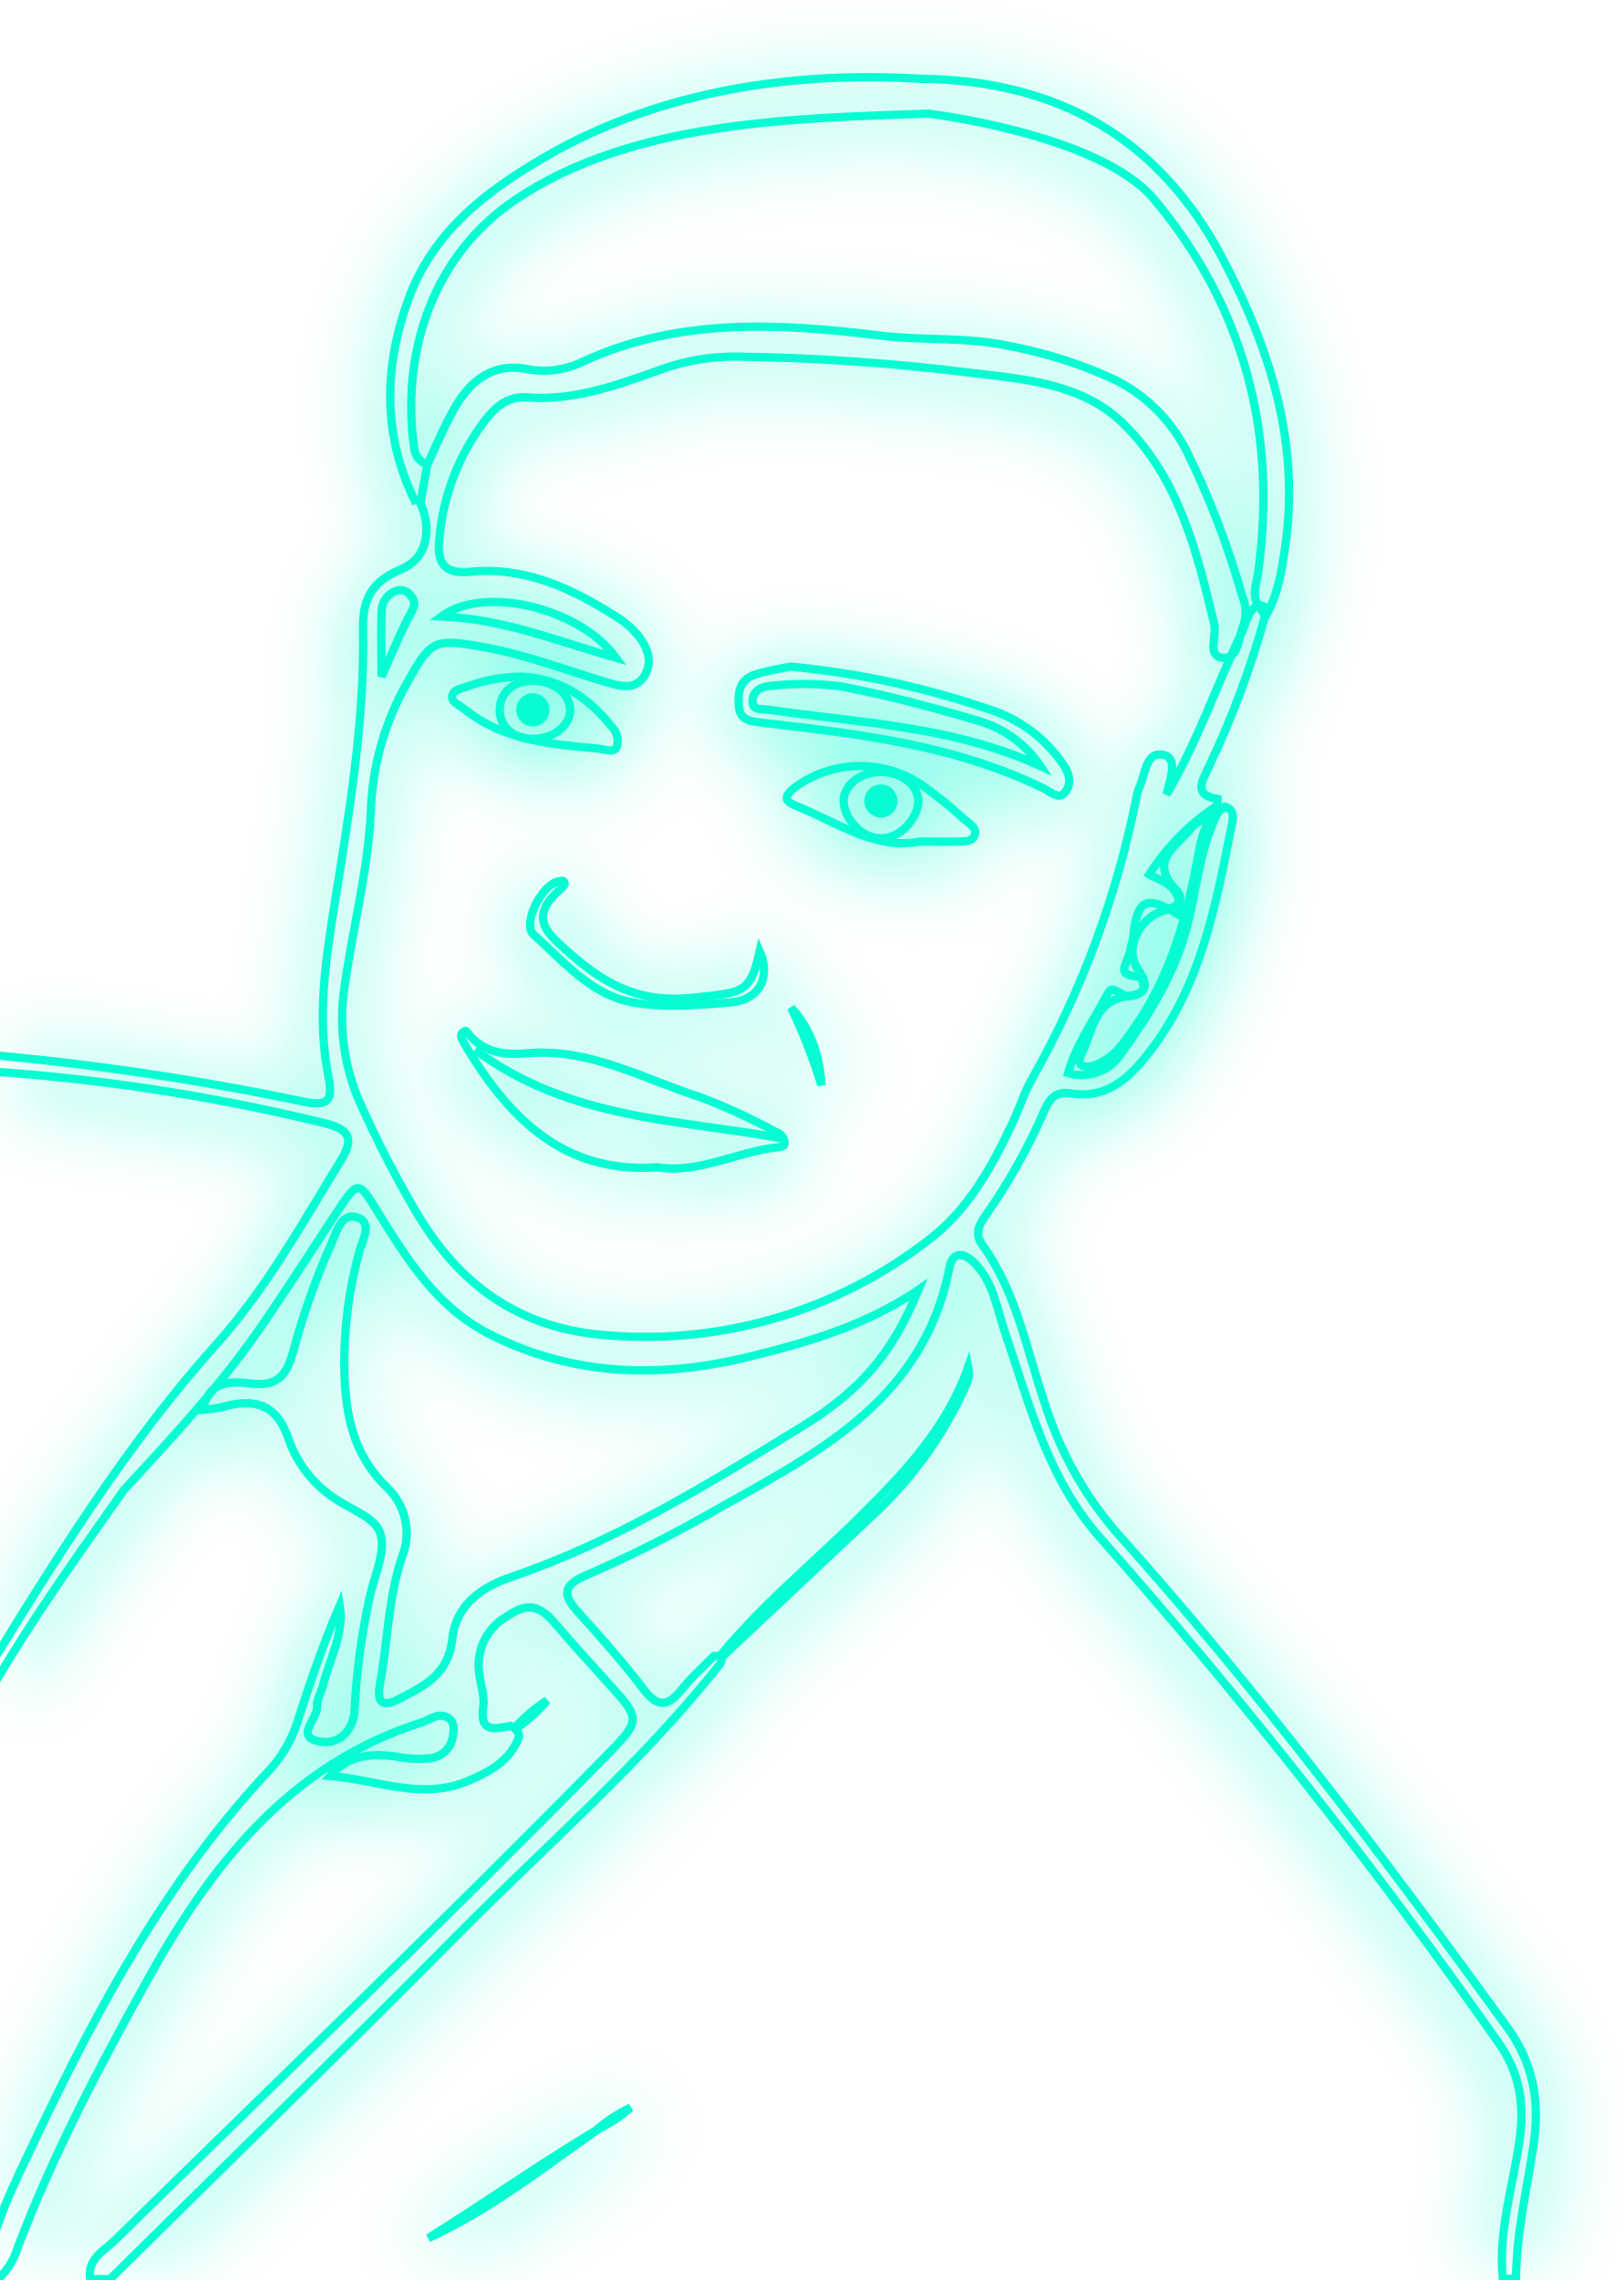
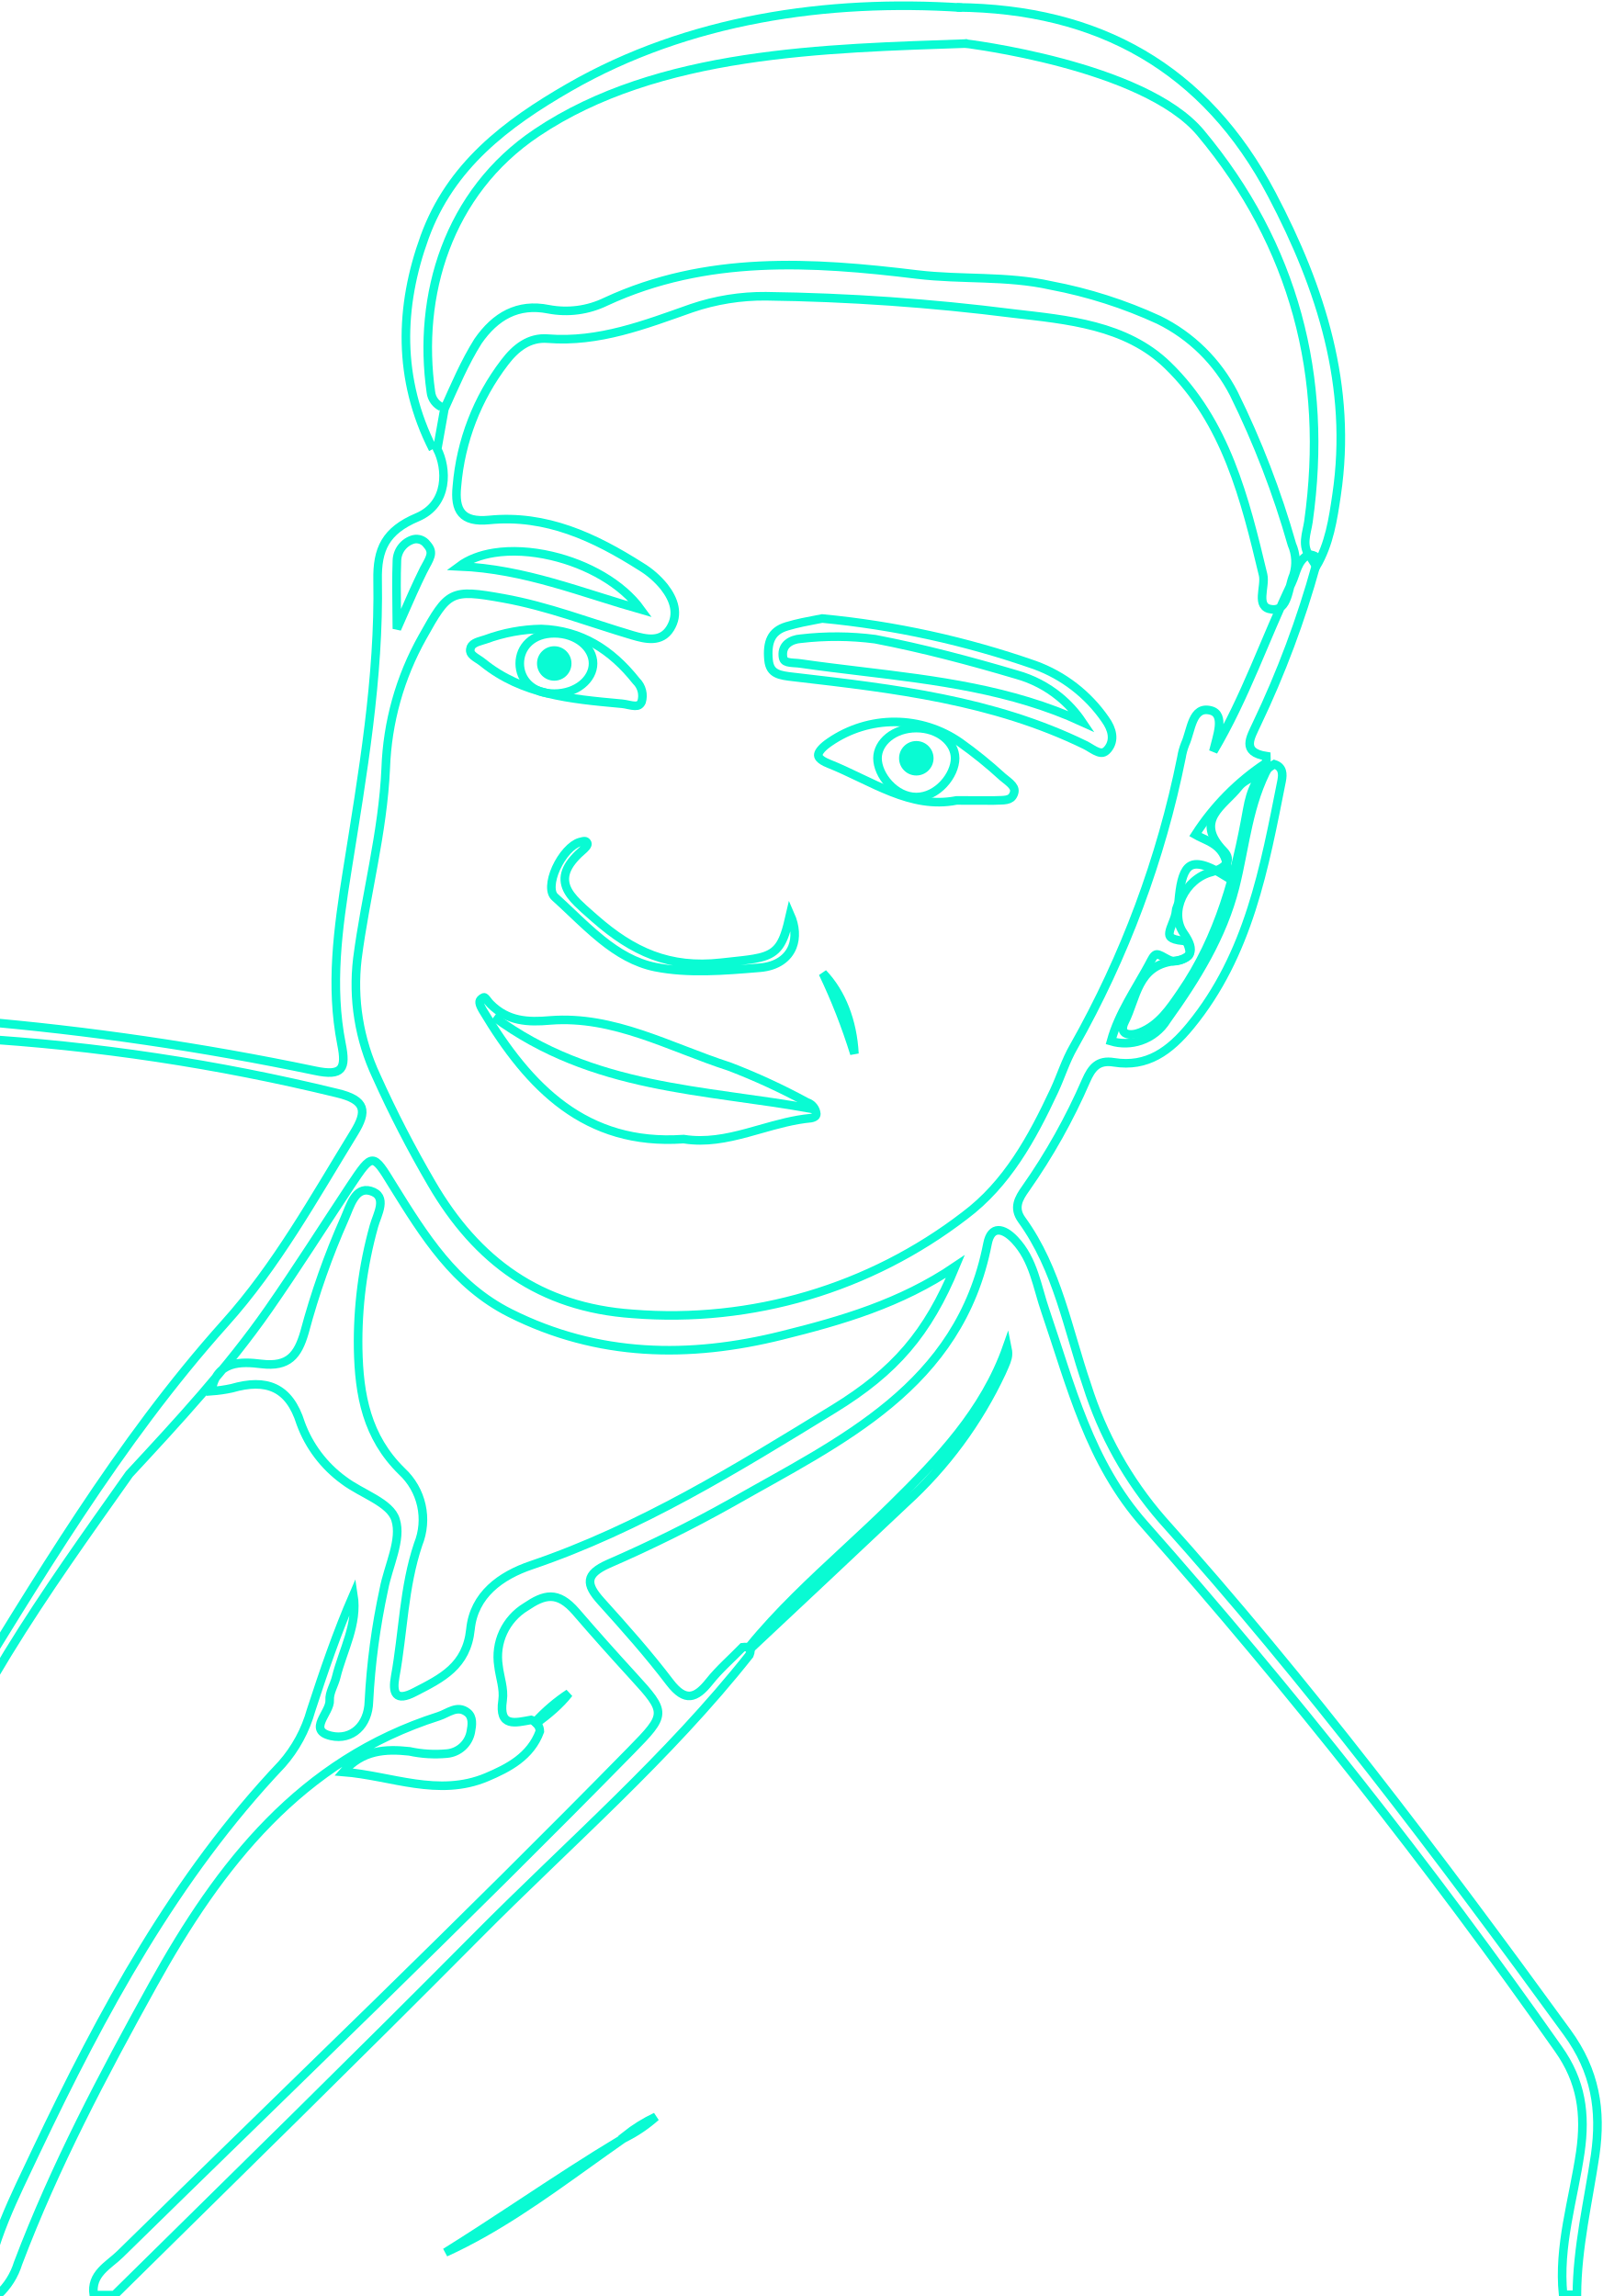
- <svg xmlns="http://www.w3.org/2000/svg" width="589" height="827" viewBox="0 0 589 827" fill="none">
-   <g filter="url(#filter0_d)">
-     <path d="M337.5 41.175C287.981 42.918 229.512 43.871 187.179 72.314C156.181 93.119 145.477 129.109 150.288 162.783C150.412 163.96 150.856 165.081 151.572 166.024C152.186 166.835 152.981 167.487 153.89 167.933M335.5 28.674C288.522 25.607 239.904 32.687 198.544 56.469C176.505 69.157 157.113 83.859 148.093 108.724C139.297 132.936 138.581 158.205 151 182.674M-5.425 826.554C-3.441 808.514 5.128 792.369 12.615 776.404C35.615 727.997 60.991 680.853 98.333 641.437C103.092 636.018 106.566 629.594 108.496 622.645C112.915 609.085 117.516 595.586 123.258 582.356C124.882 592.699 119.59 601.599 117.245 611.13C116.584 613.836 114.81 616.512 114.99 619.127C115.291 623.457 106.962 629.681 115.501 631.605C122.687 633.228 128.46 627.937 128.67 619.578C129.35 606.431 131.09 593.36 133.872 580.492C135.435 572.254 140.186 563.144 137.961 556.169C136.127 550.156 126.085 547.149 119.921 542.459C113.048 537.474 107.814 530.555 104.888 522.585C100.889 509.777 92.861 506.83 80.835 510.318C78.497 510.827 76.126 511.168 73.739 511.34C75.393 500.637 84.142 500.967 91.178 501.839C100.649 502.982 103.866 498.833 106.211 490.775C109.828 477.211 114.503 463.951 120.191 451.118C122.086 446.878 123.829 439.933 129.211 441.466C135.495 443.27 131.527 449.674 130.414 453.763C126.542 467.678 124.689 482.076 124.912 496.518C125.213 512.663 127.919 527.335 140.155 539.302C143.574 542.469 145.949 546.601 146.964 551.15C147.978 555.698 147.586 560.448 145.838 564.768C140.787 579.801 140.636 595.525 137.84 610.889C136.818 616.542 137.84 619.909 144.726 616.271C154.076 611.461 162.765 607.251 164.088 594.413C165.291 582.387 174.641 575.652 185.345 572.044C223.288 559.145 257.023 538.249 290.847 517.504C312.164 504.395 323.559 491.196 333.211 467.834C314.028 480.823 293.433 486.746 272.717 491.887C240.396 499.945 208.586 499.464 177.949 484.1C158.556 474.359 147.882 457.041 137.059 439.632C130.023 428.117 129.963 428.027 122.236 439.632C112.735 454.004 103.505 468.586 93.673 482.717C79.301 503.342 62.194 521.803 45.086 540.264C15.922 581.545 -13.813 622.465 -30.26 671.022C-33.056 679.29 -34.619 687.979 -36.995 696.428C-37.987 699.945 -37.836 704.997 -44 703.794V696.578C-39.7 693.782 -40.392 688.881 -39.58 684.912C-35.405 663.655 -27.517 643.3 -16.279 624.78C13.005 577.486 41.057 529.41 78.43 487.678C96.469 467.624 109.458 444.022 123.529 421.142C128.069 413.715 127.798 409.776 117.516 407.341C75.91 397.189 33.476 390.799 -9.274 388.249C-11.709 388.099 -15.678 390.053 -15.858 385.603C-16.069 380.462 -11.979 381.845 -8.913 382.146C30.97 385.524 70.611 391.328 109.789 399.524C119.62 401.629 120.793 398.742 119.109 390.264C115.08 369.909 117.876 349.945 121.124 329.56C126.445 296.096 132.308 262.512 131.707 228.417C131.496 217.563 134.473 211.159 145.537 206.469C156.602 201.779 155.897 189.319 152.5 182.674L155 168.674C158.588 160.689 162.073 152.424 166.734 145.014C172.747 136.355 180.565 131.724 191.328 133.889C198.094 135.182 205.096 134.254 211.292 131.243C246.379 114.978 283.12 117.293 319.891 121.772C335.405 123.637 351.1 122.133 366.554 125.591C379.546 128.047 392.188 132.085 404.197 137.617C415.431 143.157 424.59 152.158 430.324 163.294C438.66 180.193 445.443 197.814 450.589 215.94C452.054 219.291 452.267 223.057 451.19 226.553C449.206 231.063 449.446 239.211 443.553 238.58C437.66 237.948 441.509 230.672 440.547 226.553C434.203 200.005 427.618 173.126 407.234 153.402C392.652 139.271 372.176 137.557 353.355 135.362C324.758 131.734 295.979 129.727 267.155 129.349C258.333 129.273 249.56 130.686 241.208 133.528C224.972 139.241 208.887 145.555 191.027 144.142C184.563 143.631 179.843 147.359 175.994 152.44C166.437 164.934 160.666 179.908 159.368 195.585C158.466 204.184 161.082 208.333 170.613 207.401C190.426 205.417 207.414 213.414 223.559 223.667C226.658 225.541 229.405 227.942 231.677 230.762C235.105 235.182 236.848 240.203 233.752 245.224C230.655 250.245 225.303 249.013 220.673 247.66C205.64 243.21 191.118 237.527 175.573 234.731C157.053 231.394 156.331 232.206 147.341 248.291C139.485 262.306 135.094 277.995 134.533 294.052C133.541 316.541 127.498 338.309 124.641 360.528C122.983 374.518 125.275 388.693 131.256 401.448C137.012 414.249 143.446 426.734 150.528 438.851C166.253 465.91 188.291 482.146 220.703 484.371C262.203 487.696 303.458 475.48 336.458 450.095C351.25 439.031 359.969 423.036 367.666 406.56C370.042 401.478 371.665 396.036 374.491 391.166C392.276 359.72 404.961 325.653 412.074 290.233C412.325 288.649 412.748 287.096 413.337 285.603C415.532 280.853 415.682 272.103 422.357 273.877C427.468 275.26 424.431 282.897 423.199 288.129C434.353 269.307 441.238 248.772 450.469 229.47C452.183 225.922 452.423 221.532 456.482 219.458C458.737 219.698 460.33 220.39 459.038 223.126C453.781 242.191 446.849 260.754 438.322 278.598C436.217 283.228 432.73 288.429 441.719 289.812C442.14 296.637 435.015 296.668 432.068 300.486C426.897 307.131 416.283 312.092 426.807 322.915C429.994 326.193 427.288 328.929 422.658 330.191C413.337 332.506 407.624 344.112 412.826 351.568C417.366 358.003 415.201 360.588 409.308 361.31C396.68 362.903 396.41 374.268 392.321 382.356C389.855 387.167 394.275 387.558 397.643 386.205C404.287 383.559 408.015 377.876 411.924 372.194C425.213 352.922 431.016 330.973 435.015 308.423C436.217 301.719 438.352 296.126 444.456 292.609C447.462 293.571 447.462 296.036 447.011 298.411C440.998 328.658 435.586 358.995 415.141 383.92C408.015 392.609 400.108 398.472 388.532 396.608C382.91 395.676 380.745 398.562 378.761 403.072C373.038 416.281 365.987 428.873 357.714 440.655C355.249 444.112 353.385 447.419 356.361 451.538C368.869 468.796 372.387 489.662 379.091 509.205C384.504 526.465 393.419 542.422 405.279 556.079C456.121 612.783 501.882 673.517 546.59 735.033C556.422 748.532 558.617 762.092 556.362 777.877C553.957 794.053 550.078 810.078 549.988 826.554H545.177C543.464 809.537 548.755 793.481 551.191 776.825C553.115 763.475 551.551 752.05 543.493 740.745C498.835 677.138 450.654 616.078 399.176 557.853C379.933 536.115 373.559 509.536 364.69 483.589C361.683 474.96 360.571 465.549 353.926 458.544C350.017 454.395 345.688 453.373 344.425 459.897C334.654 509.867 293.313 528.508 255.159 550.276C241.218 558.096 226.888 565.201 212.224 571.563C203.986 575.231 204.287 578.688 209.608 584.611C217.937 593.842 226.205 603.132 233.661 612.964C238.983 619.879 242.681 618.616 247.402 612.693C250.859 608.334 255.129 604.666 259.007 600.667C261.112 600.426 262.405 600.877 261.382 603.373C233.03 639.212 198.454 669.037 166.433 701.328C124.641 743.421 82.248 784.912 39.915 826.674H32.699C31.556 819.248 37.9 816.332 41.899 812.393C101.611 753.794 161.743 696.217 220.011 636.776C232.489 624.058 232.579 623.547 220.853 610.739C214.118 603.373 207.414 595.886 200.919 588.34C194.425 580.793 189.735 582.326 183.391 586.596C179.942 588.693 177.195 591.767 175.498 595.429C173.801 599.091 173.231 603.174 173.86 607.161C174.311 611.13 175.874 615.099 175.303 619.188C173.86 628.779 179.723 627.005 185.285 626.013C186.145 626.274 186.9 626.802 187.441 627.521C187.981 628.24 188.279 629.112 188.292 630.012C185.074 638.791 177.287 642.82 169.741 646.007C152.903 653.102 136.487 645.495 119.771 644.173C126.355 636.506 134.443 636.085 142.801 636.987C147.104 637.923 151.526 638.186 155.91 637.768C157.929 637.58 159.832 636.739 161.33 635.371C162.827 634.004 163.838 632.186 164.208 630.192C164.659 627.817 165.05 625.021 163.006 623.427C159.458 620.661 156.301 623.698 152.994 624.75C104.888 640.084 76.656 676.344 53.414 718.316C35.916 749.885 19.109 781.725 6.301 815.55C5.008 819.764 2.622 823.561 -0.614 826.554H-5.425Z" stroke="#09FBD3" stroke-width="3" />
-     <path d="M410.558 342.358C410.755 341.85 411.041 341.11 411.103 340.331C411.342 337.732 411.642 335.322 412.157 333.282C412.678 331.218 413.377 329.707 414.295 328.765C415.14 327.897 416.276 327.4 418.038 327.567C419.884 327.741 422.406 328.653 425.818 330.722L428.243 332.193L428.094 329.361C427.97 327.01 427.396 325.15 426.46 323.647C425.527 322.147 424.294 321.097 423 320.279C421.883 319.573 420.665 319.008 419.552 318.492C419.403 318.424 419.257 318.356 419.112 318.288C418.323 317.92 417.592 317.566 416.923 317.179C423.319 307.22 431.722 298.703 441.596 292.173L442.641 293.184C439.056 299.733 436.986 306.672 435.394 313.644C434.67 316.813 434.042 320.009 433.418 323.179C433.32 323.676 433.223 324.172 433.125 324.667C432.401 328.334 431.663 331.963 430.764 335.537C426.446 352.663 417.232 367.509 407.066 381.693L407.036 381.735L407.009 381.78C404.909 385.187 401.684 387.754 397.892 389.036C394.523 390.176 390.894 390.238 387.506 389.232C388.852 384.327 390.993 379.813 393.422 375.372C394.501 373.399 395.667 371.392 396.842 369.368C398.485 366.539 400.148 363.676 401.621 360.826L401.622 360.823C402.244 359.614 402.765 359.204 403.075 359.063C403.347 358.939 403.681 358.919 404.238 359.107C404.791 359.295 405.365 359.617 406.094 360.025C406.158 360.061 406.224 360.098 406.292 360.136C407.037 360.553 407.98 361.07 408.972 361.298L409.153 361.34L409.338 361.336C411.087 361.301 412.781 360.727 414.19 359.696C414.642 359.431 414.83 358.981 414.871 358.863C414.957 358.622 414.966 358.407 414.968 358.325C414.974 358.122 414.951 357.918 414.93 357.769C414.884 357.445 414.799 357.053 414.7 356.682C414.603 356.314 414.475 355.906 414.331 355.564C414.262 355.401 414.163 355.19 414.03 354.995C413.964 354.898 413.855 354.754 413.695 354.616C413.548 354.489 413.233 354.261 412.77 354.223L412.764 354.222C410.103 354.011 408.878 353.462 408.344 352.982C407.937 352.615 407.776 352.142 407.906 351.265C408.042 350.339 408.459 349.285 408.963 348.014C408.981 347.968 408.999 347.923 409.017 347.877C409.499 346.658 410.079 345.181 410.173 343.792L410.177 343.742V343.691C410.177 343.423 410.275 343.095 410.509 342.484C410.525 342.444 410.541 342.402 410.558 342.358Z" stroke="#09FBD3" stroke-width="3" />
-     <path d="M333.712 28.573C383.081 29.024 420.372 49.674 443.614 93.901C460.811 126.643 471.756 160.828 466.193 198.562C464.931 207.221 463.638 215.82 459.098 223.547L457.174 220.54C453.746 216.541 455.76 212.151 456.362 207.972C463.487 157.311 451.401 111.46 418.779 72.374C398.935 48.591 336.5 41.175 336.5 41.175" stroke="#09FBD3" stroke-width="3" />
-     <path d="M315.755 550.429L315.745 550.438L315.735 550.447C297.811 567.35 279.849 584.234 261.848 601.099L261.329 600.507C271.372 588.18 282.973 577.414 294.663 566.564C300.229 561.398 305.815 556.213 311.264 550.832C327.129 535.163 343.335 518.428 351.264 495.766C351.505 496.943 351.596 497.792 351.556 498.575C351.476 500.129 350.877 501.479 349.346 504.881C341.263 522.131 329.847 537.611 315.755 550.429Z" stroke="#09FBD3" stroke-width="3" />
-     <path d="M216.803 772.386C216.8 772.424 216.796 772.464 216.791 772.506C212.857 775.258 208.96 778.05 205.072 780.835C189.019 792.335 173.108 803.733 155.346 811.815C163.276 806.869 171.085 801.761 178.863 796.644C179.927 795.944 180.989 795.245 182.051 794.545C193.473 787.026 204.855 779.533 216.529 772.516C216.629 772.465 216.72 772.422 216.803 772.386Z" stroke="#09FBD3" stroke-width="3" />
-     <path d="M228.753 764.476C225.623 767.259 222.151 769.643 218.414 771.569L217.985 771.186C221.305 768.533 224.92 766.282 228.753 764.476Z" stroke="#09FBD3" stroke-width="3" />
-     <path d="M192.673 229.269C182.264 226.35 171.61 224.047 160.179 223.577C163.413 221.167 167.55 219.608 172.259 218.859C178.387 217.884 185.38 218.3 192.333 219.919C204.87 222.837 216.937 229.574 223.491 238.623C218.907 237.319 214.388 235.913 209.877 234.497C209.402 234.347 208.928 234.198 208.453 234.049C203.207 232.401 197.964 230.753 192.673 229.269Z" stroke="#09FBD3" stroke-width="3" />
-     <path d="M138.437 221.618L138.438 221.609L138.438 221.6C138.481 219.909 139.064 218.275 140.101 216.937C141.133 215.607 142.56 214.639 144.177 214.173C145.037 213.967 145.938 214.019 146.77 214.321C147.609 214.626 148.339 215.174 148.867 215.894L148.91 215.953L148.958 216.006C149.697 216.835 150.038 217.541 150.177 218.143C150.315 218.744 150.278 219.35 150.093 220.022C149.903 220.712 149.567 221.437 149.129 222.262C148.98 222.541 148.809 222.851 148.63 223.175C148.324 223.73 147.995 224.327 147.714 224.89L147.713 224.89L147.71 224.897C145.124 230.132 142.764 235.517 140.42 240.865C139.756 242.378 139.095 243.888 138.429 245.391C138.416 243.309 138.39 241.234 138.364 239.164C138.291 233.288 138.218 227.456 138.437 221.618Z" stroke="#09FBD3" stroke-width="3" />
-     <path d="M187.033 627.238L186.613 626.834C190.114 622.991 194.08 619.606 198.413 616.756C195.301 620.774 191.311 624.039 187.033 627.238Z" fill="#C4C4C4" stroke="#09FBD3" stroke-width="3" />
-     <path d="M238.611 423.417L238.446 423.392L238.28 423.403C221.197 424.567 207.782 420.047 196.637 411.946C185.452 403.814 176.49 392.026 168.445 378.554C167.793 377.446 167.367 376.559 167.29 375.833C167.255 375.51 167.296 375.264 167.395 375.051C167.494 374.837 167.701 374.555 168.157 374.24C168.611 373.926 168.824 373.927 168.863 373.929C168.895 373.93 168.988 373.94 169.188 374.108C169.407 374.293 169.637 374.567 169.948 374.97C169.984 375.017 170.021 375.066 170.06 375.117C170.317 375.452 170.643 375.879 170.992 376.228C177.077 382.377 184.111 382.686 191.934 381.987C202.981 381.124 213.359 383.441 223.628 386.85C228.541 388.481 233.404 390.354 238.305 392.24C238.53 392.327 238.755 392.413 238.98 392.5C244.084 394.464 249.231 396.432 254.449 398.113C263.658 401.648 272.625 405.783 281.292 410.493L281.407 410.556L281.532 410.598C282.405 410.89 283.173 411.432 283.74 412.157C284.294 412.865 284.633 413.718 284.716 414.612C284.704 415.013 284.557 415.265 284.313 415.473C284.02 415.724 283.528 415.951 282.832 416.076C276.783 416.638 270.895 418.308 265.164 419.933C263.619 420.371 262.086 420.806 260.565 421.215C253.294 423.169 246.15 424.585 238.611 423.417Z" stroke="#09FBD3" stroke-width="3" />
-     <path d="M385.464 276.955L385.474 276.969L385.484 276.983C387.968 280.409 388.928 284.285 386.356 287.381C385.717 288.15 385.152 288.438 384.688 288.54C384.201 288.646 383.642 288.586 382.963 288.346C382.273 288.102 381.557 287.709 380.783 287.246C380.628 287.154 380.467 287.056 380.303 286.956C379.703 286.592 379.053 286.198 378.455 285.908C346.375 270.247 311.693 266.226 277.279 262.235L277.19 262.225L277.189 262.225C277.047 262.209 276.907 262.192 276.767 262.176C274.375 261.901 272.374 261.671 270.832 260.9C270.067 260.517 269.458 260.016 269.002 259.322C268.541 258.622 268.18 257.638 268.047 256.21C267.758 253.095 268.009 250.58 268.957 248.668C269.87 246.828 271.519 245.363 274.463 244.499L274.463 244.499L274.467 244.497C278.173 243.397 281.91 242.698 284.685 242.179C285.467 242.032 286.173 241.9 286.779 241.778C312.074 244.18 336.986 249.638 360.968 258.032C370.898 261.648 379.458 268.26 385.464 276.955Z" stroke="#09FBD3" stroke-width="3" />
-     <path d="M333.752 305.24H333.608L333.466 305.267C325.562 306.799 318.264 305.149 310.998 302.303C307.358 300.877 303.76 299.165 300.1 297.416L299.857 297.3C296.292 295.597 292.666 293.864 288.968 292.388L288.967 292.388C287.3 291.724 286.357 291.061 285.869 290.499C285.429 289.993 285.357 289.579 285.426 289.178C285.508 288.694 285.835 288.049 286.547 287.262C287.247 286.489 288.229 285.678 289.435 284.86L289.435 284.86L289.441 284.855C296.134 280.259 304.071 277.816 312.19 277.852C320.308 277.888 328.221 280.401 334.871 285.055C340.015 288.713 344.926 292.689 349.574 296.96L349.596 296.981L349.62 297.001C349.933 297.265 350.26 297.527 350.576 297.778L350.65 297.838C350.945 298.072 351.23 298.299 351.509 298.53C352.118 299.035 352.637 299.514 353.034 300.004C353.426 300.489 353.658 300.938 353.751 301.379C353.84 301.802 353.825 302.321 353.555 302.998C353.278 303.692 352.928 304.112 352.56 304.39C352.181 304.677 351.704 304.874 351.097 305.001C350.48 305.13 349.784 305.177 348.992 305.199C348.768 305.205 348.529 305.209 348.282 305.214C347.724 305.224 347.124 305.234 346.565 305.27C344.264 305.287 341.988 305.274 339.527 305.261C337.728 305.25 335.83 305.24 333.752 305.24Z" stroke="#09FBD3" stroke-width="3" />
-     <path d="M221.813 263.475L221.869 263.545L221.933 263.609C222.879 264.545 223.549 265.724 223.87 267.016C224.184 268.279 224.152 269.603 223.777 270.848C223.469 271.508 223.126 271.815 222.824 271.98C222.487 272.164 222.045 272.255 221.435 272.239C220.814 272.222 220.13 272.099 219.346 271.938C219.242 271.916 219.136 271.894 219.027 271.872C218.368 271.734 217.627 271.579 216.939 271.512L216.931 271.512C216.675 271.488 216.42 271.465 216.164 271.441C198.963 269.866 182.215 268.333 168.431 257.169C167.871 256.713 167.248 256.306 166.702 255.95C166.664 255.925 166.626 255.9 166.589 255.876C165.986 255.482 165.476 255.141 165.051 254.776C164.634 254.416 164.364 254.087 164.206 253.756C164.058 253.446 163.972 253.059 164.043 252.511C164.174 251.488 164.72 250.876 165.653 250.368C166.438 249.942 167.318 249.678 168.304 249.382C168.643 249.28 168.994 249.175 169.358 249.058L169.387 249.048L169.416 249.037C175.625 246.754 182.175 245.535 188.789 245.432C202.687 245.905 213.241 252.672 221.813 263.475Z" stroke="#09FBD3" stroke-width="3" />
-     <path d="M193.534 338.968L193.534 338.968L193.527 338.962C192.711 338.236 192.247 336.963 192.314 335.1C192.38 333.257 192.967 331.068 193.951 328.883C194.931 326.707 196.268 324.616 197.755 322.966C199.261 321.294 200.817 320.189 202.208 319.786L202.208 319.786L202.22 319.783C203.067 319.53 203.614 319.434 204 319.473C204.261 319.499 204.472 319.58 204.718 319.953C204.909 320.242 204.918 320.472 204.795 320.788C204.643 321.178 204.291 321.64 203.772 322.123C200.848 324.6 198.899 326.851 197.868 329.025C196.8 331.278 196.743 333.404 197.502 335.449C198.23 337.409 199.673 339.194 201.389 340.927C202.786 342.336 204.466 343.808 206.25 345.369C206.663 345.731 207.082 346.098 207.504 346.47L207.505 346.471C220.689 358.064 233.511 363.881 251.475 361.869C252.57 361.749 253.608 361.639 254.594 361.534C257.957 361.178 260.705 360.887 262.933 360.501C265.822 360.002 268.095 359.307 269.882 357.921C271.697 356.514 272.83 354.538 273.761 351.871C274.402 350.033 274.977 347.778 275.605 345.025C277.471 349.24 277.607 353.191 276.394 356.295C274.881 360.164 271.126 363.086 265.075 363.603C265.074 363.603 265.074 363.604 265.073 363.604L264.727 363.632C252.522 364.65 240.035 365.691 228.517 363.388C221.493 361.95 215.495 358.349 209.859 353.826C206.225 350.909 202.837 347.696 199.425 344.459C197.486 342.62 195.539 340.773 193.534 338.968Z" stroke="#09FBD3" stroke-width="3" />
-     <path d="M287.011 365.508C293.506 372.338 297.404 382.21 298.005 393.61C295.025 383.99 291.351 374.598 287.011 365.508Z" stroke="#09FBD3" stroke-width="3" />
-     <path d="M283.511 412.887C245.555 405.91 206.842 406.289 172.266 380.733" stroke="#09FBD3" stroke-width="3" />
-     <path d="M273.041 254.822L273.041 254.822L273.04 254.81C272.871 252.809 273.59 251.445 274.698 250.507C275.863 249.521 277.545 248.945 279.284 248.825L279.32 248.823L279.356 248.819C287.962 247.811 296.659 247.869 305.25 248.991C321.886 252.194 338.387 256.566 354.672 261.395L354.683 261.398L354.694 261.401C360.089 262.912 365.113 265.524 369.45 269.072C372.532 271.594 375.22 274.551 377.433 277.842C352.737 266.502 326.417 263.333 300.374 260.196C293.289 259.343 286.225 258.492 279.219 257.48C278.565 257.383 277.853 257.336 277.212 257.295C277.042 257.284 276.878 257.273 276.721 257.262C275.914 257.204 275.24 257.13 274.675 256.972C274.125 256.817 273.781 256.61 273.554 256.352C273.336 256.103 273.105 255.668 273.041 254.822Z" stroke="#09FBD3" stroke-width="3" />
-     <path d="M333.124 290.534C333.124 293.391 331.649 296.8 329.122 299.52C326.609 302.225 323.225 304.067 319.591 304.067C315.956 304.067 312.572 302.225 310.059 299.52C307.532 296.8 306.057 293.391 306.057 290.534C306.057 285.015 311.787 280.008 319.591 280.008C327.394 280.008 333.124 285.015 333.124 290.534Z" stroke="#09FBD3" stroke-width="3" />
-     <path d="M206.846 257.461C206.846 262.98 201.116 267.988 193.312 267.988C185.731 267.988 181.283 263.172 181.283 257.461C181.283 251.751 185.731 246.935 193.312 246.935C201.116 246.935 206.846 251.943 206.846 257.461Z" stroke="#09FBD3" stroke-width="3" />
-     <ellipse cx="193.312" cy="257.461" rx="6.013" ry="6.013" fill="#09FBD3" />
-     <ellipse cx="319.591" cy="290.534" rx="6.013" ry="6.013" fill="#09FBD3" />
-   </g>
-   <defs>
-     <filter id="filter0_d" x="-75.5" y="0.5" width="664.173" height="861.674" filterUnits="userSpaceOnUse" color-interpolation-filters="sRGB">
-       <feFlood flood-opacity="0" result="BackgroundImageFix" />
-       <feColorMatrix in="SourceAlpha" type="matrix" values="0 0 0 0 0 0 0 0 0 0 0 0 0 0 0 0 0 0 127 0" />
-       <feOffset dy="4" />
-       <feGaussianBlur stdDeviation="15" />
-       <feColorMatrix type="matrix" values="0 0 0 0 0.035 0 0 0 0 0.984 0 0 0 0 0.827 0 0 0 1 0" />
-       <feBlend mode="normal" in2="BackgroundImageFix" result="effect1_dropShadow" />
-       <feBlend mode="normal" in="SourceGraphic" in2="effect1_dropShadow" result="shape" />
-     </filter>
-   </defs>
+ <svg xmlns="http://www.w3.org/2000/svg" viewBox="0 0 559 801" fill="none">
+   <path d="M337.5 15.175C287.981 16.918 229.512 17.871 187.179 46.314C156.181 67.119 145.477 103.109 150.288 136.783C150.412 137.96 150.856 139.081 151.572 140.024C152.186 140.835 152.981 141.487 153.89 141.933M335.5 2.675C288.522 -0.393 239.904 6.687 198.544 30.469C176.505 43.157 157.113 57.859 148.093 82.724C139.297 106.936 138.581 132.205 151 156.674M-5.425 800.554C-3.441 782.514 5.128 766.369 12.615 750.404C35.615 701.997 60.991 654.853 98.333 615.437C103.092 610.018 106.566 603.594 108.496 596.645C112.915 583.085 117.516 569.586 123.258 556.356C124.882 566.699 119.59 575.599 117.245 585.13C116.584 587.836 114.81 590.512 114.99 593.127C115.291 597.457 106.962 603.681 115.501 605.605C122.687 607.228 128.46 601.937 128.67 593.578C129.35 580.431 131.09 567.36 133.872 554.492C135.435 546.254 140.186 537.144 137.961 530.169C136.127 524.156 126.085 521.149 119.921 516.459C113.048 511.474 107.814 504.555 104.888 496.585C100.889 483.777 92.861 480.83 80.835 484.318C78.497 484.827 76.126 485.168 73.739 485.34C75.393 474.637 84.142 474.967 91.178 475.839C100.649 476.982 103.866 472.833 106.211 464.775C109.828 451.211 114.503 437.951 120.191 425.118C122.086 420.878 123.829 413.933 129.211 415.466C135.495 417.27 131.527 423.674 130.414 427.763C126.542 441.678 124.689 456.076 124.912 470.518C125.213 486.663 127.919 501.335 140.155 513.302C143.574 516.469 145.949 520.601 146.964 525.15C147.978 529.698 147.586 534.448 145.838 538.768C140.787 553.801 140.636 569.525 137.84 584.889C136.818 590.542 137.84 593.909 144.726 590.271C154.076 585.461 162.765 581.251 164.088 568.413C165.291 556.387 174.641 549.652 185.345 546.044C223.288 533.145 257.023 512.249 290.847 491.504C312.164 478.395 323.559 465.196 333.211 441.834C314.028 454.823 293.433 460.746 272.717 465.887C240.396 473.945 208.586 473.464 177.949 458.1C158.556 448.359 147.882 431.041 137.059 413.632C130.023 402.117 129.963 402.027 122.236 413.632C112.735 428.004 103.505 442.586 93.673 456.717C79.301 477.342 62.194 495.803 45.086 514.264C15.922 555.545 -13.813 596.465 -30.26 645.022C-33.056 653.29 -34.619 661.979 -36.995 670.428C-37.987 673.945 -37.836 678.997 -44 677.794V670.578C-39.7 667.782 -40.392 662.881 -39.58 658.912C-35.405 637.655 -27.517 617.3 -16.279 598.78C13.005 551.486 41.057 503.41 78.43 461.678C96.469 441.624 109.458 418.022 123.529 395.142C128.069 387.715 127.798 383.776 117.516 381.341C75.91 371.189 33.476 364.799 -9.274 362.249C-11.709 362.099 -15.678 364.053 -15.858 359.603C-16.069 354.462 -11.979 355.845 -8.913 356.146C30.97 359.524 70.611 365.328 109.789 373.524C119.62 375.629 120.793 372.742 119.109 364.264C115.08 343.909 117.876 323.945 121.124 303.56C126.445 270.096 132.308 236.512 131.707 202.417C131.496 191.563 134.473 185.159 145.537 180.469C156.602 175.779 155.897 163.319 152.5 156.674L155 142.674C158.588 134.689 162.073 126.424 166.734 119.014C172.747 110.355 180.565 105.724 191.328 107.889C198.094 109.182 205.096 108.254 211.292 105.243C246.379 88.978 283.12 91.293 319.891 95.772C335.405 97.637 351.1 96.133 366.554 99.591C379.546 102.047 392.188 106.085 404.197 111.617C415.431 117.157 424.59 126.158 430.324 137.294C438.66 154.193 445.443 171.814 450.589 189.94C452.054 193.291 452.267 197.057 451.19 200.553C449.206 205.063 449.446 213.211 443.553 212.58C437.66 211.948 441.509 204.672 440.547 200.553C434.203 174.005 427.618 147.126 407.234 127.402C392.652 113.271 372.176 111.557 353.355 109.362C324.758 105.734 295.979 103.727 267.155 103.349C258.333 103.273 249.56 104.686 241.208 107.528C224.972 113.241 208.887 119.555 191.027 118.142C184.563 117.631 179.843 121.359 175.994 126.44C166.437 138.934 160.666 153.908 159.368 169.585C158.466 178.184 161.082 182.333 170.613 181.401C190.426 179.417 207.414 187.414 223.559 197.667C226.658 199.541 229.405 201.942 231.677 204.762C235.105 209.182 236.848 214.203 233.752 219.224C230.655 224.245 225.303 223.013 220.673 221.66C205.64 217.21 191.118 211.527 175.573 208.731C157.053 205.394 156.331 206.206 147.341 222.291C139.485 236.306 135.094 251.995 134.533 268.052C133.541 290.541 127.498 312.309 124.641 334.528C122.983 348.518 125.275 362.693 131.256 375.448C137.012 388.249 143.446 400.734 150.528 412.851C166.253 439.91 188.291 456.146 220.703 458.371C262.203 461.696 303.458 449.48 336.458 424.095C351.25 413.031 359.969 397.036 367.666 380.56C370.042 375.478 371.665 370.036 374.491 365.166C392.276 333.72 404.961 299.653 412.074 264.233C412.325 262.649 412.748 261.096 413.337 259.603C415.532 254.853 415.682 246.103 422.357 247.877C427.468 249.26 424.431 256.897 423.199 262.129C434.353 243.307 441.238 222.772 450.469 203.47C452.183 199.922 452.423 195.532 456.482 193.458C458.737 193.698 460.33 194.39 459.038 197.126C453.781 216.191 446.849 234.754 438.322 252.598C436.217 257.228 432.73 262.429 441.719 263.812C442.14 270.637 435.015 270.668 432.068 274.486C426.897 281.131 416.283 286.092 426.807 296.915C429.994 300.193 427.288 302.929 422.658 304.191C413.337 306.506 407.624 318.112 412.826 325.568C417.366 332.003 415.201 334.588 409.308 335.31C396.68 336.903 396.41 348.268 392.321 356.356C389.855 361.167 394.275 361.558 397.643 360.205C404.287 357.559 408.015 351.876 411.924 346.194C425.213 326.922 431.016 304.973 435.015 282.423C436.217 275.719 438.352 270.126 444.456 266.609C447.462 267.571 447.462 270.036 447.011 272.411C440.998 302.658 435.586 332.995 415.141 357.92C408.015 366.609 400.108 372.472 388.532 370.608C382.91 369.676 380.745 372.562 378.761 377.072C373.038 390.281 365.987 402.873 357.714 414.655C355.249 418.112 353.385 421.419 356.361 425.538C368.869 442.796 372.387 463.662 379.091 483.205C384.504 500.465 393.419 516.422 405.279 530.079C456.121 586.783 501.882 647.517 546.59 709.033C556.422 722.532 558.617 736.092 556.362 751.877C553.957 768.053 550.078 784.078 549.988 800.554H545.177C543.464 783.537 548.755 767.481 551.191 750.825C553.115 737.475 551.551 726.05 543.493 714.745C498.835 651.138 450.654 590.078 399.176 531.853C379.933 510.115 373.559 483.536 364.69 457.589C361.683 448.96 360.571 439.549 353.926 432.544C350.017 428.395 345.688 427.373 344.425 433.897C334.654 483.867 293.313 502.508 255.159 524.276C241.218 532.096 226.888 539.201 212.224 545.563C203.986 549.231 204.287 552.688 209.608 558.611C217.937 567.842 226.205 577.132 233.661 586.964C238.983 593.879 242.681 592.616 247.402 586.693C250.859 582.334 255.129 578.666 259.007 574.667C261.112 574.426 262.405 574.877 261.382 577.373C233.03 613.212 198.454 643.037 166.433 675.328C124.641 717.421 82.248 758.912 39.915 800.674H32.699C31.556 793.248 37.9 790.332 41.899 786.393C101.611 727.794 161.743 670.217 220.011 610.776C232.489 598.058 232.579 597.547 220.853 584.739C214.118 577.373 207.414 569.886 200.919 562.34C194.425 554.793 189.735 556.326 183.391 560.596C179.942 562.693 177.195 565.767 175.498 569.429C173.801 573.091 173.231 577.174 173.86 581.161C174.311 585.13 175.874 589.099 175.303 593.188C173.86 602.779 179.723 601.005 185.285 600.013C186.145 600.274 186.9 600.802 187.441 601.521C187.981 602.24 188.279 603.112 188.292 604.012C185.074 612.791 177.287 616.82 169.741 620.007C152.903 627.102 136.487 619.495 119.771 618.173C126.355 610.506 134.443 610.085 142.801 610.987C147.104 611.923 151.526 612.186 155.91 611.768C157.929 611.58 159.832 610.739 161.33 609.371C162.827 608.004 163.838 606.186 164.208 604.192C164.659 601.817 165.05 599.021 163.006 597.427C159.458 594.661 156.301 597.698 152.994 598.75C104.888 614.084 76.656 650.344 53.414 692.316C35.916 723.885 19.109 755.725 6.301 789.55C5.008 793.764 2.622 797.561 -0.614 800.554H-5.425Z" stroke="#09FBD3" stroke-width="3" />
+   <path d="M410.558 316.358C410.755 315.85 411.041 315.11 411.103 314.331C411.342 311.732 411.642 309.322 412.157 307.282C412.678 305.218 413.377 303.707 414.295 302.765C415.14 301.897 416.276 301.4 418.038 301.567C419.884 301.741 422.406 302.653 425.818 304.722L428.243 306.193L428.094 303.361C427.97 301.01 427.396 299.15 426.46 297.647C425.527 296.147 424.294 295.097 423 294.279C421.883 293.573 420.665 293.008 419.552 292.492C419.403 292.424 419.257 292.356 419.112 292.288C418.323 291.92 417.592 291.566 416.923 291.179C423.319 281.22 431.722 272.703 441.596 266.173L442.641 267.184C439.056 273.733 436.986 280.672 435.394 287.644C434.67 290.813 434.042 294.009 433.418 297.179C433.32 297.676 433.223 298.172 433.125 298.667C432.401 302.334 431.663 305.963 430.764 309.537C426.446 326.663 417.232 341.509 407.066 355.693L407.036 355.735L407.009 355.78C404.909 359.187 401.684 361.754 397.892 363.036C394.523 364.176 390.894 364.238 387.506 363.232C388.852 358.327 390.993 353.813 393.422 349.372C394.501 347.399 395.667 345.392 396.842 343.368C398.485 340.539 400.148 337.676 401.621 334.826L401.622 334.823C402.244 333.614 402.765 333.204 403.075 333.063C403.347 332.939 403.681 332.919 404.238 333.107C404.791 333.295 405.365 333.617 406.094 334.025C406.158 334.061 406.224 334.098 406.292 334.136C407.037 334.553 407.98 335.07 408.972 335.298L409.153 335.34L409.338 335.336C411.087 335.301 412.781 334.727 414.19 333.696C414.642 333.431 414.83 332.981 414.871 332.863C414.957 332.622 414.966 332.407 414.968 332.325C414.974 332.122 414.951 331.918 414.93 331.769C414.884 331.445 414.799 331.053 414.7 330.682C414.603 330.314 414.475 329.906 414.331 329.564C414.262 329.401 414.163 329.19 414.03 328.995C413.964 328.898 413.855 328.754 413.695 328.616C413.548 328.489 413.233 328.261 412.77 328.223L412.764 328.222C410.103 328.011 408.878 327.462 408.344 326.982C407.937 326.615 407.776 326.142 407.906 325.265C408.042 324.339 408.459 323.285 408.963 322.014C408.981 321.968 408.999 321.923 409.017 321.877C409.499 320.658 410.079 319.181 410.173 317.792L410.177 317.742V317.691C410.177 317.423 410.275 317.095 410.509 316.484C410.525 316.444 410.541 316.402 410.558 316.358Z" stroke="#09FBD3" stroke-width="3" />
+   <path d="M333.712 2.574C383.081 3.025 420.372 23.674 443.614 67.901C460.811 100.643 471.756 134.828 466.193 172.562C464.931 181.221 463.638 189.82 459.098 197.547L457.174 194.54C453.746 190.541 455.76 186.151 456.362 181.972C463.487 131.311 451.401 85.46 418.779 46.374C398.935 22.591 336.5 15.175 336.5 15.175" stroke="#09FBD3" stroke-width="3" />
+   <path d="M315.755 524.429L315.745 524.438L315.735 524.447C297.811 541.35 279.849 558.234 261.848 575.099L261.329 574.507C271.372 562.18 282.973 551.414 294.663 540.564C300.229 535.398 305.815 530.213 311.264 524.832C327.129 509.163 343.335 492.428 351.264 469.766C351.505 470.943 351.596 471.792 351.556 472.575C351.476 474.129 350.877 475.479 349.346 478.881C341.263 496.131 329.847 511.611 315.755 524.429Z" stroke="#09FBD3" stroke-width="3" />
+   <path d="M216.803 746.386C216.8 746.424 216.796 746.464 216.791 746.506C212.857 749.258 208.96 752.05 205.072 754.835C189.019 766.335 173.108 777.733 155.346 785.815C163.276 780.869 171.085 775.761 178.863 770.644C179.927 769.944 180.989 769.245 182.051 768.545C193.473 761.026 204.855 753.533 216.529 746.516C216.629 746.465 216.72 746.422 216.803 746.386Z" stroke="#09FBD3" stroke-width="3" />
+   <path d="M228.753 738.476C225.623 741.259 222.151 743.643 218.414 745.569L217.985 745.186C221.305 742.533 224.92 740.282 228.753 738.476Z" stroke="#09FBD3" stroke-width="3" />
+   <path d="M192.673 203.269C182.264 200.35 171.61 198.047 160.179 197.577C163.413 195.167 167.55 193.608 172.259 192.859C178.387 191.884 185.38 192.3 192.333 193.919C204.87 196.837 216.937 203.574 223.491 212.623C218.907 211.319 214.388 209.913 209.877 208.497C209.402 208.347 208.928 208.198 208.453 208.049C203.207 206.401 197.964 204.753 192.673 203.269Z" stroke="#09FBD3" stroke-width="3" />
+   <path d="M138.437 195.618L138.438 195.609L138.438 195.6C138.481 193.909 139.064 192.275 140.101 190.937C141.133 189.607 142.56 188.639 144.177 188.173C145.037 187.967 145.938 188.019 146.77 188.321C147.609 188.626 148.339 189.174 148.867 189.894L148.91 189.953L148.958 190.006C149.697 190.835 150.038 191.541 150.177 192.143C150.315 192.744 150.278 193.35 150.093 194.022C149.903 194.712 149.567 195.437 149.129 196.262C148.98 196.541 148.809 196.851 148.63 197.175C148.324 197.73 147.995 198.327 147.714 198.89L147.713 198.89L147.71 198.897C145.124 204.132 142.764 209.517 140.42 214.865C139.756 216.378 139.095 217.888 138.429 219.391C138.416 217.309 138.39 215.234 138.364 213.164C138.291 207.288 138.218 201.456 138.437 195.618Z" stroke="#09FBD3" stroke-width="3" />
+   <path d="M187.033 601.238L186.613 600.834C190.114 596.991 194.08 593.606 198.413 590.756C195.301 594.774 191.311 598.039 187.033 601.238Z" fill="#C4C4C4" stroke="#09FBD3" stroke-width="3" />
+   <path d="M238.611 397.417L238.446 397.392L238.28 397.403C221.197 398.567 207.782 394.047 196.637 385.946C185.452 377.814 176.49 366.026 168.445 352.554C167.793 351.446 167.367 350.559 167.29 349.833C167.255 349.51 167.296 349.264 167.395 349.051C167.494 348.837 167.701 348.555 168.157 348.24C168.611 347.926 168.824 347.927 168.863 347.929C168.895 347.93 168.988 347.94 169.188 348.108C169.407 348.293 169.637 348.567 169.948 348.97C169.984 349.017 170.021 349.066 170.06 349.117C170.317 349.452 170.643 349.879 170.992 350.228C177.077 356.377 184.111 356.686 191.934 355.987C202.981 355.124 213.359 357.441 223.628 360.85C228.541 362.481 233.404 364.354 238.305 366.24C238.53 366.327 238.755 366.413 238.98 366.5C244.084 368.464 249.231 370.432 254.449 372.113C263.658 375.648 272.625 379.783 281.292 384.493L281.407 384.556L281.532 384.598C282.405 384.89 283.173 385.432 283.74 386.157C284.294 386.865 284.633 387.718 284.716 388.612C284.704 389.013 284.557 389.265 284.313 389.473C284.02 389.724 283.528 389.951 282.832 390.076C276.783 390.638 270.895 392.308 265.164 393.933C263.619 394.371 262.086 394.806 260.565 395.215C253.294 397.169 246.15 398.585 238.611 397.417Z" stroke="#09FBD3" stroke-width="3" />
+   <path d="M385.464 250.955L385.474 250.969L385.484 250.983C387.968 254.409 388.928 258.285 386.356 261.381C385.717 262.15 385.152 262.438 384.688 262.54C384.201 262.646 383.642 262.586 382.963 262.346C382.273 262.102 381.557 261.709 380.783 261.246C380.628 261.154 380.467 261.056 380.303 260.956C379.703 260.592 379.053 260.198 378.455 259.908C346.375 244.247 311.693 240.226 277.279 236.235L277.19 236.225L277.189 236.225C277.047 236.209 276.907 236.192 276.767 236.176C274.375 235.901 272.374 235.671 270.832 234.9C270.067 234.517 269.458 234.016 269.002 233.322C268.541 232.622 268.18 231.638 268.047 230.21C267.758 227.095 268.009 224.58 268.957 222.668C269.87 220.828 271.519 219.363 274.463 218.499L274.463 218.499L274.467 218.497C278.173 217.397 281.91 216.698 284.685 216.179C285.467 216.032 286.173 215.9 286.779 215.778C312.074 218.18 336.986 223.638 360.968 232.032C370.898 235.648 379.458 242.26 385.464 250.955Z" stroke="#09FBD3" stroke-width="3" />
+   <path d="M333.752 279.24H333.608L333.466 279.267C325.562 280.799 318.264 279.149 310.998 276.303C307.358 274.877 303.76 273.165 300.1 271.416L299.857 271.3C296.292 269.597 292.666 267.864 288.968 266.388L288.967 266.388C287.3 265.724 286.357 265.061 285.869 264.499C285.429 263.993 285.357 263.579 285.426 263.178C285.508 262.694 285.835 262.049 286.547 261.262C287.247 260.489 288.229 259.678 289.435 258.86L289.435 258.86L289.441 258.855C296.134 254.259 304.071 251.816 312.19 251.852C320.308 251.888 328.221 254.401 334.871 259.055C340.015 262.713 344.926 266.689 349.574 270.96L349.596 270.981L349.62 271.001C349.933 271.265 350.26 271.527 350.576 271.778L350.65 271.838C350.945 272.072 351.23 272.299 351.509 272.53C352.118 273.035 352.637 273.514 353.034 274.004C353.426 274.489 353.658 274.938 353.751 275.379C353.84 275.802 353.825 276.321 353.555 276.998C353.278 277.692 352.928 278.112 352.56 278.39C352.181 278.677 351.704 278.874 351.097 279.001C350.48 279.13 349.784 279.177 348.992 279.199C348.768 279.205 348.529 279.209 348.282 279.214C347.724 279.224 347.124 279.234 346.565 279.27C344.264 279.287 341.988 279.274 339.527 279.261C337.728 279.25 335.83 279.24 333.752 279.24Z" stroke="#09FBD3" stroke-width="3" />
+   <path d="M221.813 237.475L221.869 237.545L221.933 237.609C222.879 238.545 223.549 239.724 223.87 241.016C224.184 242.279 224.152 243.603 223.777 244.848C223.469 245.508 223.126 245.815 222.824 245.98C222.487 246.164 222.045 246.255 221.435 246.239C220.814 246.222 220.13 246.099 219.346 245.938C219.242 245.916 219.136 245.894 219.027 245.872C218.368 245.734 217.627 245.579 216.939 245.512L216.931 245.512C216.675 245.488 216.42 245.465 216.164 245.441C198.963 243.866 182.215 242.333 168.431 231.169C167.871 230.713 167.248 230.306 166.702 229.95C166.664 229.925 166.626 229.9 166.589 229.876C165.986 229.482 165.476 229.141 165.051 228.776C164.634 228.416 164.364 228.087 164.206 227.756C164.058 227.446 163.972 227.059 164.043 226.511C164.174 225.488 164.72 224.876 165.653 224.368C166.438 223.942 167.318 223.678 168.304 223.382C168.643 223.28 168.994 223.175 169.358 223.058L169.387 223.048L169.416 223.037C175.625 220.754 182.175 219.535 188.789 219.432C202.687 219.905 213.241 226.672 221.813 237.475Z" stroke="#09FBD3" stroke-width="3" />
+   <path d="M193.534 312.968L193.534 312.968L193.527 312.962C192.711 312.236 192.247 310.963 192.314 309.1C192.38 307.257 192.967 305.068 193.951 302.883C194.931 300.707 196.268 298.616 197.755 296.966C199.261 295.294 200.817 294.189 202.208 293.786L202.208 293.786L202.22 293.783C203.067 293.53 203.614 293.434 204 293.473C204.261 293.499 204.472 293.58 204.718 293.953C204.909 294.242 204.918 294.472 204.795 294.788C204.643 295.178 204.291 295.64 203.772 296.123C200.848 298.6 198.899 300.851 197.868 303.025C196.8 305.278 196.743 307.404 197.502 309.449C198.23 311.409 199.673 313.194 201.389 314.927C202.786 316.336 204.466 317.808 206.25 319.369C206.663 319.731 207.082 320.098 207.504 320.47L207.505 320.471C220.689 332.064 233.511 337.881 251.475 335.869C252.57 335.749 253.608 335.639 254.594 335.534C257.957 335.178 260.705 334.887 262.933 334.501C265.822 334.002 268.095 333.307 269.882 331.921C271.697 330.514 272.83 328.538 273.761 325.871C274.402 324.033 274.977 321.778 275.605 319.025C277.471 323.24 277.607 327.191 276.394 330.295C274.881 334.164 271.126 337.086 265.075 337.603C265.074 337.603 265.074 337.604 265.073 337.604L264.727 337.632C252.522 338.65 240.035 339.691 228.517 337.388C221.493 335.95 215.495 332.349 209.859 327.826C206.225 324.909 202.837 321.696 199.425 318.459C197.486 316.62 195.539 314.773 193.534 312.968Z" stroke="#09FBD3" stroke-width="3" />
+   <path d="M287.011 339.508C293.506 346.338 297.404 356.21 298.005 367.61C295.025 357.99 291.351 348.598 287.011 339.508Z" stroke="#09FBD3" stroke-width="3" />
+   <path d="M283.511 386.887C245.555 379.91 206.842 380.289 172.266 354.733" stroke="#09FBD3" stroke-width="3" />
+   <path d="M273.041 228.822L273.041 228.822L273.04 228.81C272.871 226.809 273.59 225.445 274.698 224.507C275.863 223.521 277.545 222.945 279.284 222.825L279.32 222.823L279.356 222.819C287.962 221.811 296.659 221.869 305.25 222.991C321.886 226.194 338.387 230.566 354.672 235.395L354.683 235.398L354.694 235.401C360.089 236.912 365.113 239.524 369.45 243.072C372.532 245.594 375.22 248.551 377.433 251.842C352.737 240.502 326.417 237.333 300.374 234.196C293.289 233.343 286.225 232.492 279.219 231.48C278.565 231.383 277.853 231.336 277.212 231.295C277.042 231.284 276.878 231.273 276.721 231.262C275.914 231.204 275.24 231.13 274.675 230.972C274.125 230.817 273.781 230.61 273.554 230.352C273.336 230.103 273.105 229.668 273.041 228.822Z" stroke="#09FBD3" stroke-width="3" />
+   <path d="M333.124 264.534C333.124 267.391 331.649 270.8 329.122 273.52C326.609 276.225 323.225 278.067 319.591 278.067C315.956 278.067 312.572 276.225 310.059 273.52C307.532 270.8 306.057 267.391 306.057 264.534C306.057 259.015 311.787 254.008 319.591 254.008C327.394 254.008 333.124 259.015 333.124 264.534Z" stroke="#09FBD3" stroke-width="3" />
+   <path d="M206.846 231.461C206.846 236.98 201.116 241.988 193.312 241.988C185.731 241.988 181.283 237.172 181.283 231.461C181.283 225.751 185.731 220.935 193.312 220.935C201.116 220.935 206.846 225.943 206.846 231.461Z" stroke="#09FBD3" stroke-width="3" />
+   <ellipse cx="193.312" cy="231.461" rx="6.013" ry="6.013" fill="#09FBD3" />
+   <ellipse cx="319.591" cy="264.534" rx="6.013" ry="6.013" fill="#09FBD3" />
</svg>
